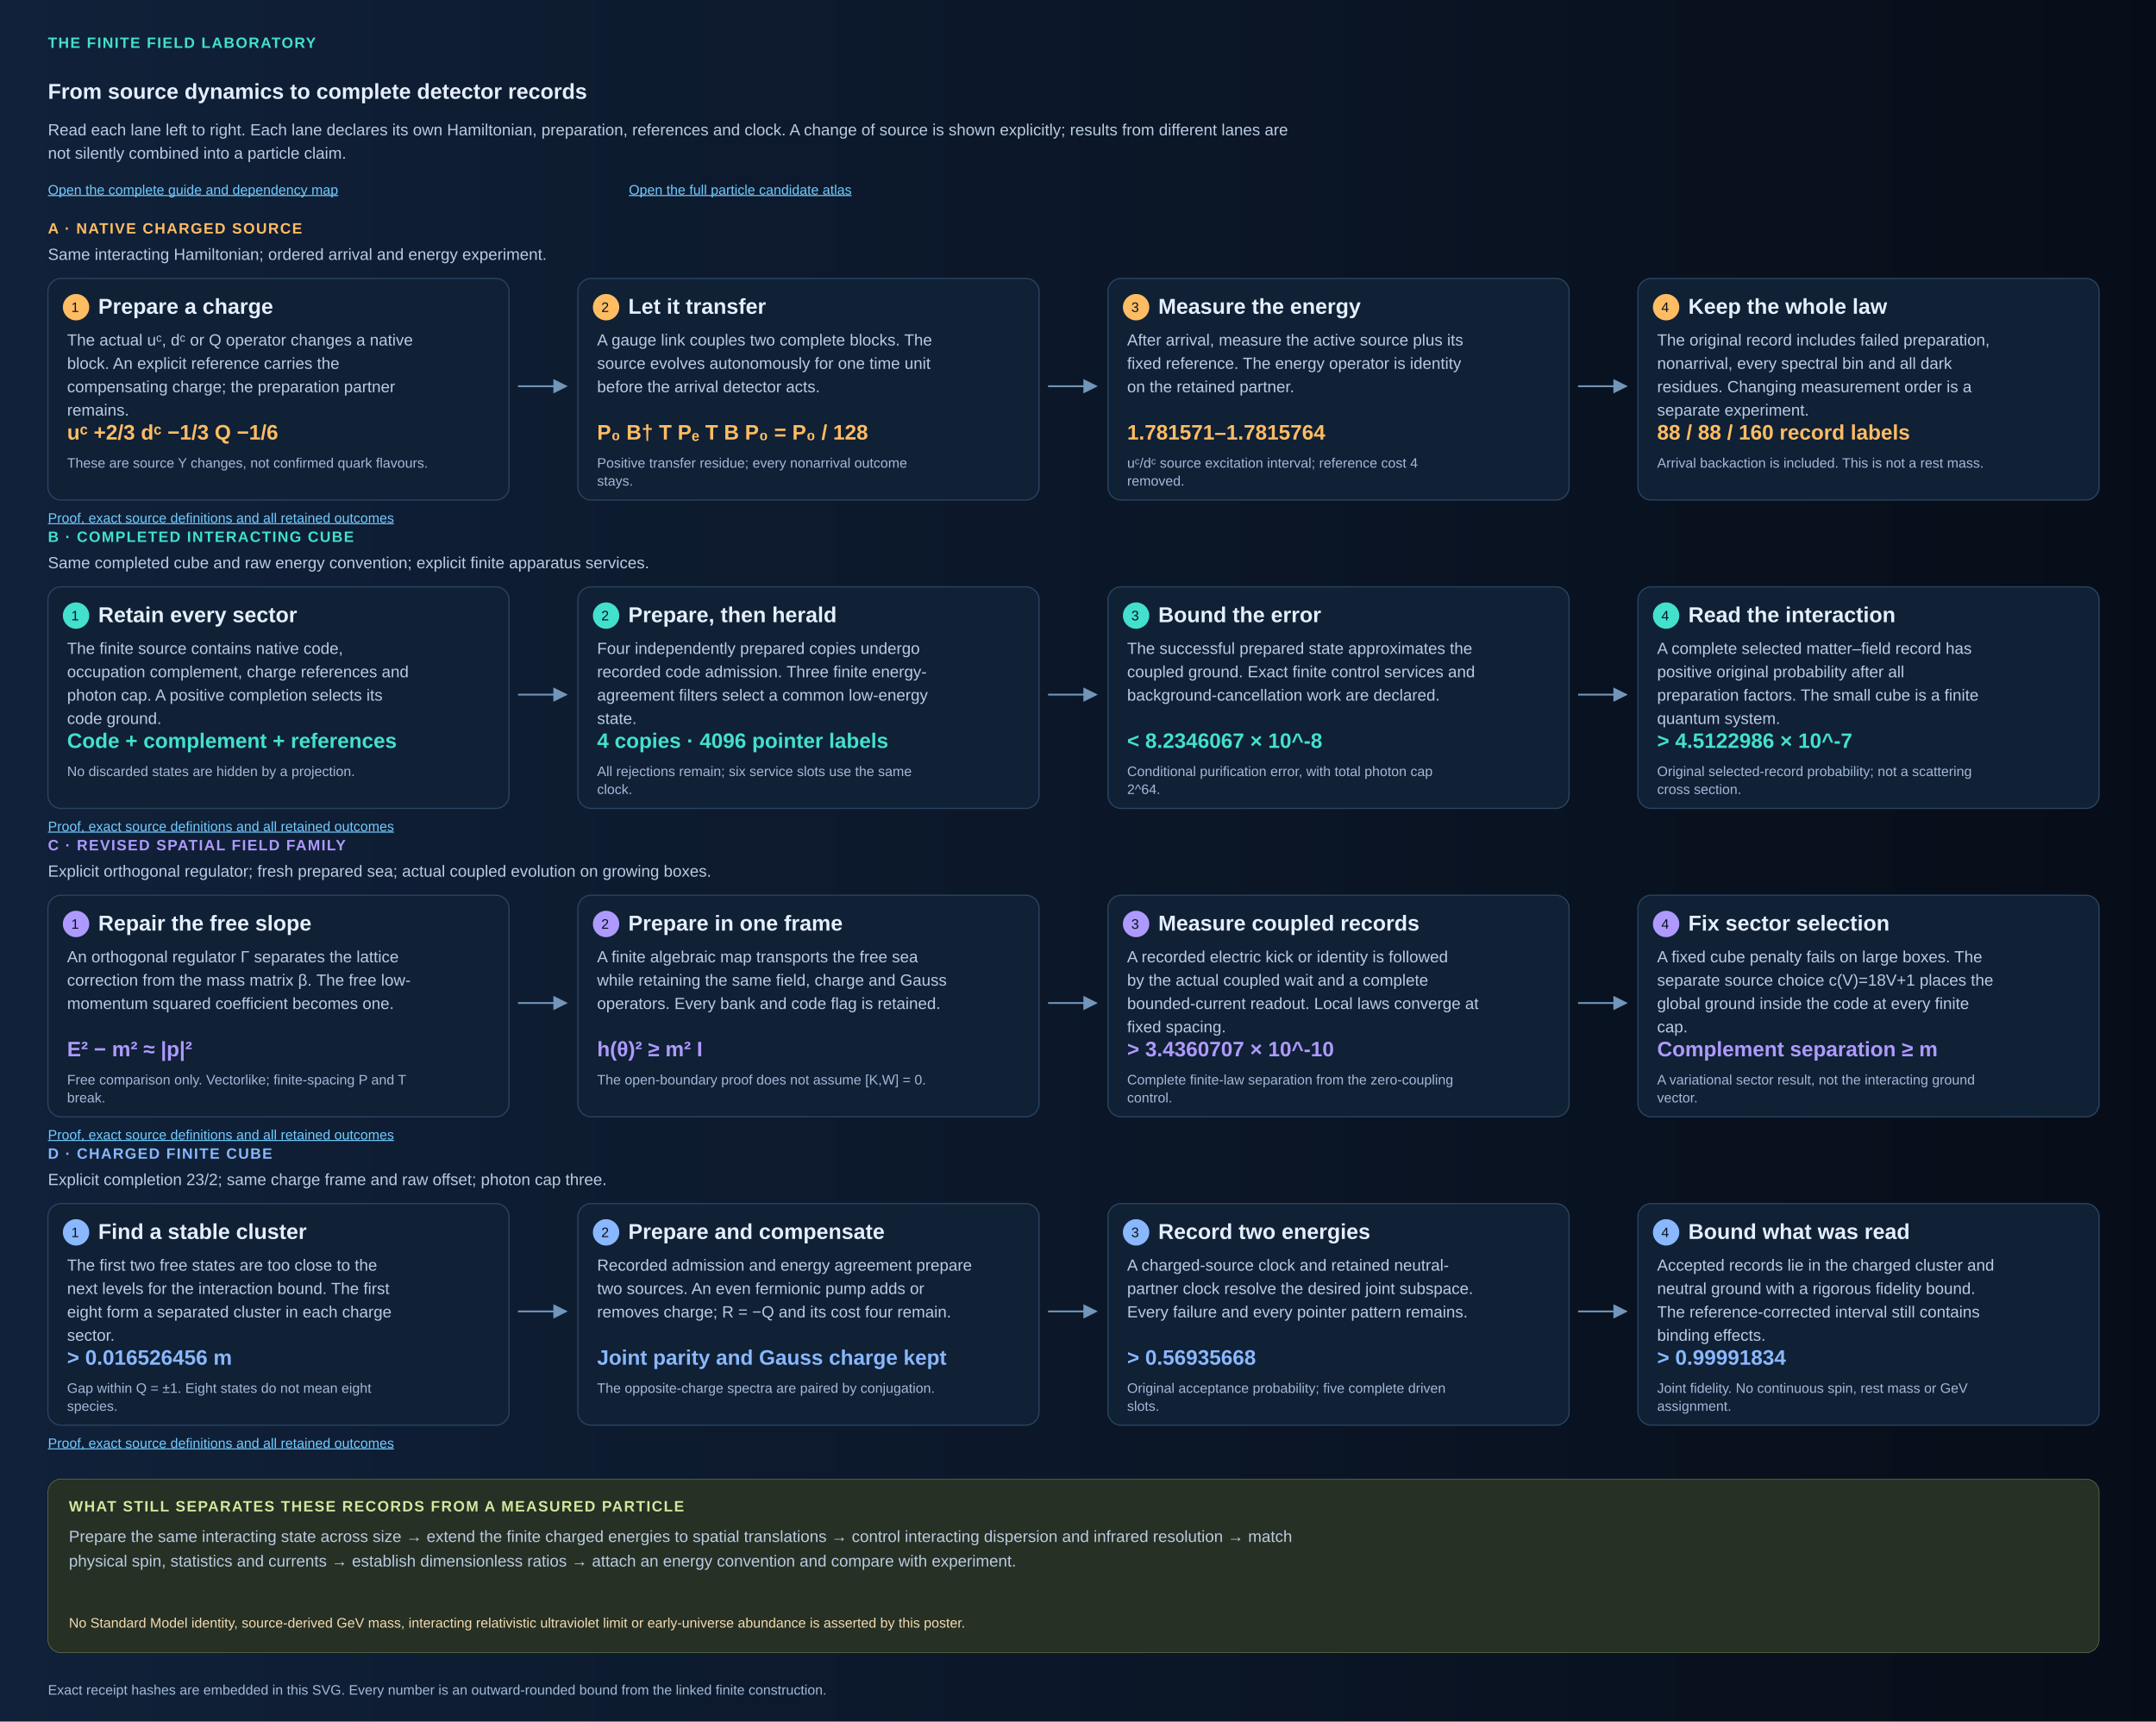
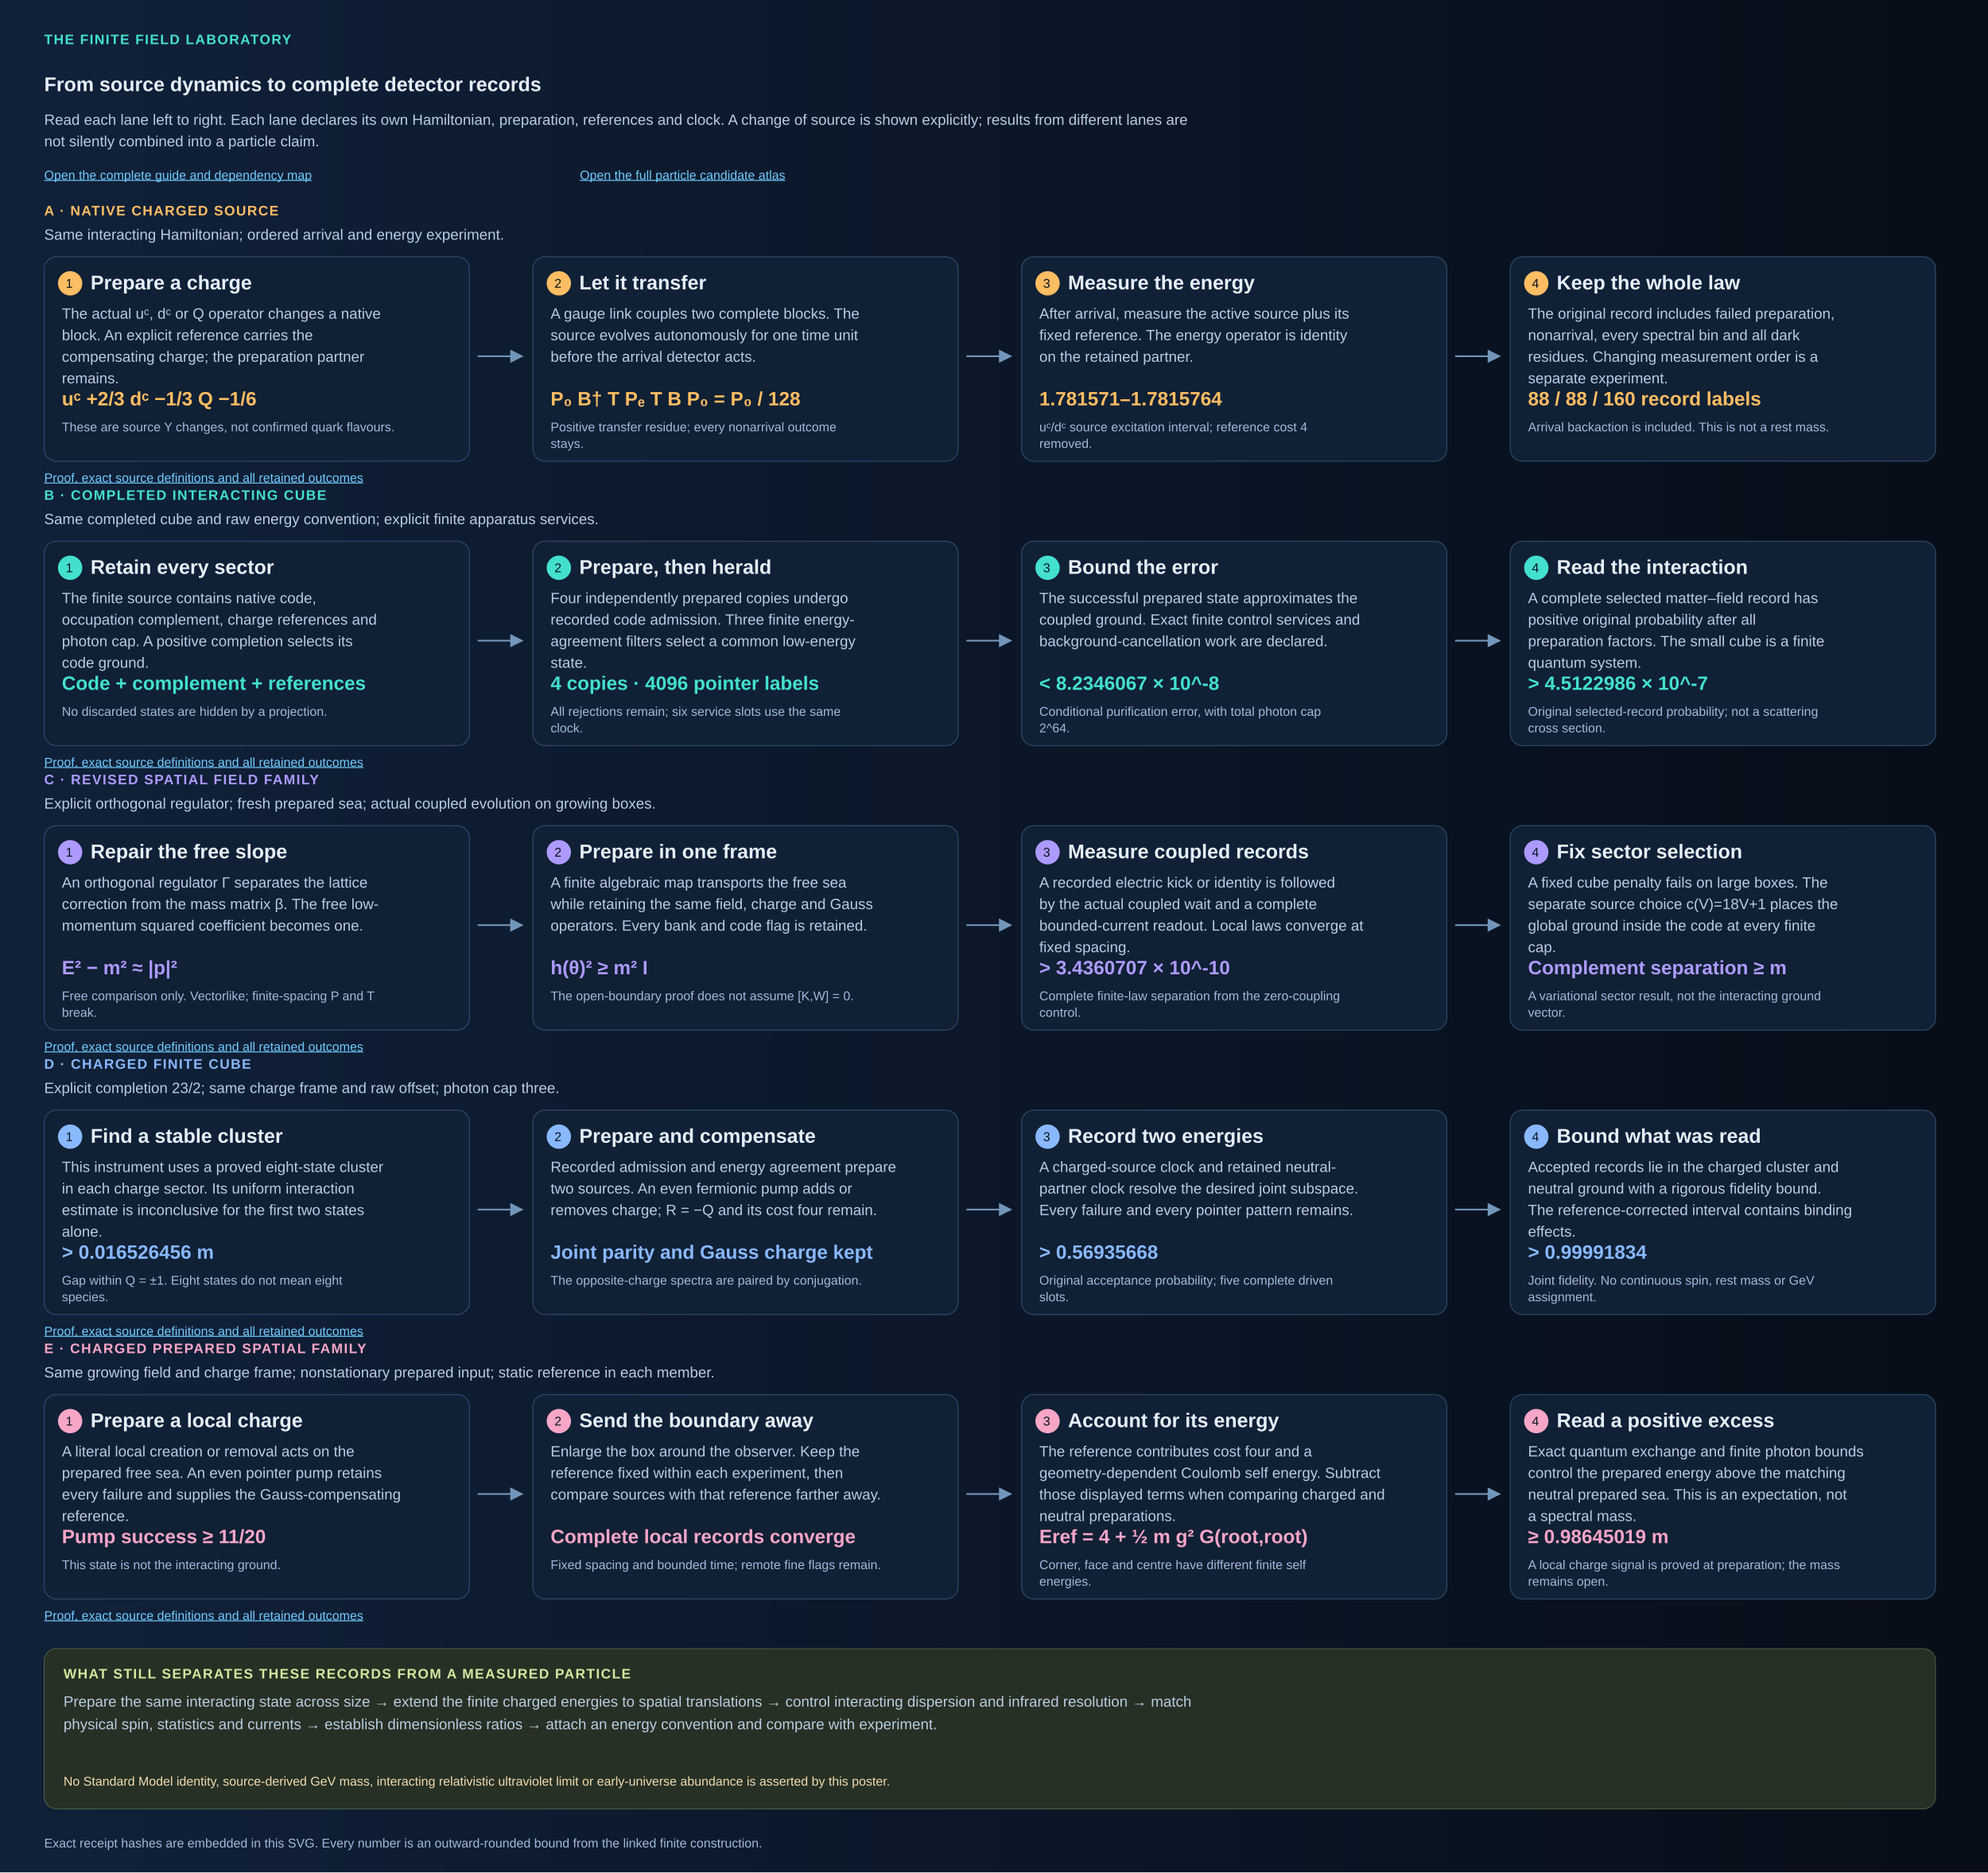
- <svg xmlns="http://www.w3.org/2000/svg" width="3600" height="2875" viewBox="0 0 3600 2875" role="img" aria-labelledby="title desc">
+ <svg xmlns="http://www.w3.org/2000/svg" width="3600" height="3390" viewBox="0 0 3600 3390" role="img" aria-labelledby="title desc">
  <defs>
    <linearGradient id="bg">
      <stop stop-color="#102139" />
      <stop offset="1" stop-color="#070d18" />
    </linearGradient>
    <marker id="arrow" markerWidth="9" markerHeight="9" refX="7" refY="4" orient="auto">
      <path d="M0 0 L8 4 L0 8" fill="#7296ba" />
    </marker>
  </defs>
-   <rect width="3600" height="2875" fill="url(#bg)" />
+   <rect width="3600" height="3390" fill="url(#bg)" />
  <style>text{font-family:Arial,Helvetica,sans-serif;fill:#e5efff}.body{font-size:27px;fill:#bacbe2}.small{font-size:23px;fill:#a2b9d7}.title{font-size:36px;font-weight:bold}.metric{font-size:35px;font-weight:bold}.label{font-size:25px;letter-spacing:2px;font-weight:bold}a text{text-decoration:underline}</style>
  <text x="80" y="80" class="label" style="fill:#43e0ce">THE FINITE FIELD LABORATORY</text>
  <text x="80" y="165" class="title">From source dynamics to complete detector records</text>
  <text x="80" y="226" class="body">Read each lane left to right. Each lane declares its own Hamiltonian, preparation, references and clock. A change of source is shown explicitly; results from different lanes are</text>
  <text x="80" y="265" class="body">not silently combined into a particle claim.</text>
  <a href="OPH_FINITE_FIELD_RECORDS.md" target="_blank">
    <text x="80" y="325" class="small" style="fill:#71cbff">Open the complete guide and dependency map</text>
  </a>
  <a href="OPH_PARTICLE_ATLAS_V3.svg" target="_blank">
    <text x="1050" y="325" class="small" style="fill:#71cbff">Open the full particle candidate atlas</text>
  </a>
  <text x="80" y="390" class="label" style="fill:#ffbd63">A · NATIVE CHARGED SOURCE</text>
  <text x="80" y="434" class="body">Same interacting Hamiltonian; ordered arrival and energy experiment.</text>
  <rect x="80" y="465" width="770" height="370" rx="22" fill="#102035" stroke="#294461" stroke-width="2" />
  <circle cx="127" cy="513" r="22" fill="#ffbd63" />
  <text x="119" y="521" class="small" style="fill:#07111e">1</text>
  <text x="164" y="524" class="title">Prepare a charge</text>
  <text x="112" y="577" class="body">The actual uᶜ, dᶜ or Q operator changes a native</text>
  <text x="112" y="616" class="body">block. An explicit reference carries the</text>
  <text x="112" y="655" class="body">compensating charge; the preparation partner</text>
  <text x="112" y="694" class="body">remains.</text>
  <text x="112" y="734" class="metric" style="fill:#ffbd63">uᶜ  +2/3   dᶜ  −1/3   Q  −1/6</text>
  <text x="112" y="781" class="small">These are source Y changes, not confirmed quark flavours.</text>
  <path d="M865 645 H945" stroke="#7296ba" stroke-width="3" marker-end="url(#arrow)" />
  <rect x="965" y="465" width="770" height="370" rx="22" fill="#102035" stroke="#294461" stroke-width="2" />
  <circle cx="1012" cy="513" r="22" fill="#ffbd63" />
  <text x="1004" y="521" class="small" style="fill:#07111e">2</text>
  <text x="1049" y="524" class="title">Let it transfer</text>
  <text x="997" y="577" class="body">A gauge link couples two complete blocks. The</text>
  <text x="997" y="616" class="body">source evolves autonomously for one time unit</text>
  <text x="997" y="655" class="body">before the arrival detector acts.</text>
  <text x="997" y="734" class="metric" style="fill:#ffbd63">P₀ B† T Pₑ T B P₀ = P₀ / 128</text>
  <text x="997" y="781" class="small">Positive transfer residue; every nonarrival outcome</text>
  <text x="997" y="811" class="small">stays.</text>
  <path d="M1750 645 H1830" stroke="#7296ba" stroke-width="3" marker-end="url(#arrow)" />
  <rect x="1850" y="465" width="770" height="370" rx="22" fill="#102035" stroke="#294461" stroke-width="2" />
  <circle cx="1897" cy="513" r="22" fill="#ffbd63" />
  <text x="1889" y="521" class="small" style="fill:#07111e">3</text>
  <text x="1934" y="524" class="title">Measure the energy</text>
  <text x="1882" y="577" class="body">After arrival, measure the active source plus its</text>
  <text x="1882" y="616" class="body">fixed reference. The energy operator is identity</text>
  <text x="1882" y="655" class="body">on the retained partner.</text>
  <text x="1882" y="734" class="metric" style="fill:#ffbd63">1.781571–1.7815764</text>
  <text x="1882" y="781" class="small">uᶜ/dᶜ source excitation interval; reference cost 4</text>
  <text x="1882" y="811" class="small">removed.</text>
  <path d="M2635 645 H2715" stroke="#7296ba" stroke-width="3" marker-end="url(#arrow)" />
  <rect x="2735" y="465" width="770" height="370" rx="22" fill="#102035" stroke="#294461" stroke-width="2" />
  <circle cx="2782" cy="513" r="22" fill="#ffbd63" />
  <text x="2774" y="521" class="small" style="fill:#07111e">4</text>
  <text x="2819" y="524" class="title">Keep the whole law</text>
  <text x="2767" y="577" class="body">The original record includes failed preparation,</text>
  <text x="2767" y="616" class="body">nonarrival, every spectral bin and all dark</text>
  <text x="2767" y="655" class="body">residues. Changing measurement order is a</text>
  <text x="2767" y="694" class="body">separate experiment.</text>
  <text x="2767" y="734" class="metric" style="fill:#ffbd63">88 / 88 / 160 record labels</text>
  <text x="2767" y="781" class="small">Arrival backaction is included. This is not a rest mass.</text>
  <a href="../../model/field_record_addenda/native_quark_spatial_spectrum/PROOF.md" target="_blank">
    <text x="80" y="873" class="small" style="fill:#71cbff">Proof, exact source definitions and all retained outcomes</text>
  </a>
  <text x="80" y="905" class="label" style="fill:#43e0ce">B · COMPLETED INTERACTING CUBE</text>
  <text x="80" y="949" class="body">Same completed cube and raw energy convention; explicit finite apparatus services.</text>
  <rect x="80" y="980" width="770" height="370" rx="22" fill="#102035" stroke="#294461" stroke-width="2" />
  <circle cx="127" cy="1028" r="22" fill="#43e0ce" />
  <text x="119" y="1036" class="small" style="fill:#07111e">1</text>
  <text x="164" y="1039" class="title">Retain every sector</text>
  <text x="112" y="1092" class="body">The finite source contains native code,</text>
  <text x="112" y="1131" class="body">occupation complement, charge references and</text>
  <text x="112" y="1170" class="body">photon cap. A positive completion selects its</text>
  <text x="112" y="1209" class="body">code ground.</text>
  <text x="112" y="1249" class="metric" style="fill:#43e0ce">Code + complement + references</text>
  <text x="112" y="1296" class="small">No discarded states are hidden by a projection.</text>
  <path d="M865 1160 H945" stroke="#7296ba" stroke-width="3" marker-end="url(#arrow)" />
  <rect x="965" y="980" width="770" height="370" rx="22" fill="#102035" stroke="#294461" stroke-width="2" />
  <circle cx="1012" cy="1028" r="22" fill="#43e0ce" />
  <text x="1004" y="1036" class="small" style="fill:#07111e">2</text>
  <text x="1049" y="1039" class="title">Prepare, then herald</text>
  <text x="997" y="1092" class="body">Four independently prepared copies undergo</text>
  <text x="997" y="1131" class="body">recorded code admission. Three finite energy-</text>
  <text x="997" y="1170" class="body">agreement filters select a common low-energy</text>
  <text x="997" y="1209" class="body">state.</text>
  <text x="997" y="1249" class="metric" style="fill:#43e0ce">4 copies · 4096 pointer labels</text>
  <text x="997" y="1296" class="small">All rejections remain; six service slots use the same</text>
  <text x="997" y="1326" class="small">clock.</text>
  <path d="M1750 1160 H1830" stroke="#7296ba" stroke-width="3" marker-end="url(#arrow)" />
  <rect x="1850" y="980" width="770" height="370" rx="22" fill="#102035" stroke="#294461" stroke-width="2" />
  <circle cx="1897" cy="1028" r="22" fill="#43e0ce" />
  <text x="1889" y="1036" class="small" style="fill:#07111e">3</text>
  <text x="1934" y="1039" class="title">Bound the error</text>
  <text x="1882" y="1092" class="body">The successful prepared state approximates the</text>
  <text x="1882" y="1131" class="body">coupled ground. Exact finite control services and</text>
  <text x="1882" y="1170" class="body">background-cancellation work are declared.</text>
  <text x="1882" y="1249" class="metric" style="fill:#43e0ce">&lt; 8.2346067 × 10^-8</text>
  <text x="1882" y="1296" class="small">Conditional purification error, with total photon cap</text>
  <text x="1882" y="1326" class="small">2^64.</text>
  <path d="M2635 1160 H2715" stroke="#7296ba" stroke-width="3" marker-end="url(#arrow)" />
  <rect x="2735" y="980" width="770" height="370" rx="22" fill="#102035" stroke="#294461" stroke-width="2" />
  <circle cx="2782" cy="1028" r="22" fill="#43e0ce" />
  <text x="2774" y="1036" class="small" style="fill:#07111e">4</text>
  <text x="2819" y="1039" class="title">Read the interaction</text>
  <text x="2767" y="1092" class="body">A complete selected matter–field record has</text>
  <text x="2767" y="1131" class="body">positive original probability after all</text>
  <text x="2767" y="1170" class="body">preparation factors. The small cube is a finite</text>
  <text x="2767" y="1209" class="body">quantum system.</text>
  <text x="2767" y="1249" class="metric" style="fill:#43e0ce">&gt; 4.5122986 × 10^-7</text>
  <text x="2767" y="1296" class="small">Original selected-record probability; not a scattering</text>
  <text x="2767" y="1326" class="small">cross section.</text>
  <a href="../../model/field_record_addenda/native_code_ground_preparation/PROOF.md" target="_blank">
    <text x="80" y="1388" class="small" style="fill:#71cbff">Proof, exact source definitions and all retained outcomes</text>
  </a>
  <text x="80" y="1420" class="label" style="fill:#ae9aff">C · REVISED SPATIAL FIELD FAMILY</text>
  <text x="80" y="1464" class="body">Explicit orthogonal regulator; fresh prepared sea; actual coupled evolution on growing boxes.</text>
  <rect x="80" y="1495" width="770" height="370" rx="22" fill="#102035" stroke="#294461" stroke-width="2" />
  <circle cx="127" cy="1543" r="22" fill="#ae9aff" />
  <text x="119" y="1551" class="small" style="fill:#07111e">1</text>
  <text x="164" y="1554" class="title">Repair the free slope</text>
  <text x="112" y="1607" class="body">An orthogonal regulator Γ separates the lattice</text>
  <text x="112" y="1646" class="body">correction from the mass matrix β. The free low-</text>
  <text x="112" y="1685" class="body">momentum squared coefficient becomes one.</text>
  <text x="112" y="1764" class="metric" style="fill:#ae9aff">E² − m² ≈ |p|²</text>
  <text x="112" y="1811" class="small">Free comparison only. Vectorlike; finite-spacing P and T</text>
  <text x="112" y="1841" class="small">break.</text>
  <path d="M865 1675 H945" stroke="#7296ba" stroke-width="3" marker-end="url(#arrow)" />
  <rect x="965" y="1495" width="770" height="370" rx="22" fill="#102035" stroke="#294461" stroke-width="2" />
  <circle cx="1012" cy="1543" r="22" fill="#ae9aff" />
  <text x="1004" y="1551" class="small" style="fill:#07111e">2</text>
  <text x="1049" y="1554" class="title">Prepare in one frame</text>
  <text x="997" y="1607" class="body">A finite algebraic map transports the free sea</text>
  <text x="997" y="1646" class="body">while retaining the same field, charge and Gauss</text>
  <text x="997" y="1685" class="body">operators. Every bank and code flag is retained.</text>
  <text x="997" y="1764" class="metric" style="fill:#ae9aff">h(θ)² ≥ m² I</text>
  <text x="997" y="1811" class="small">The open-boundary proof does not assume [K,W] = 0.</text>
  <path d="M1750 1675 H1830" stroke="#7296ba" stroke-width="3" marker-end="url(#arrow)" />
  <rect x="1850" y="1495" width="770" height="370" rx="22" fill="#102035" stroke="#294461" stroke-width="2" />
  <circle cx="1897" cy="1543" r="22" fill="#ae9aff" />
  <text x="1889" y="1551" class="small" style="fill:#07111e">3</text>
  <text x="1934" y="1554" class="title">Measure coupled records</text>
  <text x="1882" y="1607" class="body">A recorded electric kick or identity is followed</text>
  <text x="1882" y="1646" class="body">by the actual coupled wait and a complete</text>
  <text x="1882" y="1685" class="body">bounded-current readout. Local laws converge at</text>
  <text x="1882" y="1724" class="body">fixed spacing.</text>
  <text x="1882" y="1764" class="metric" style="fill:#ae9aff">&gt; 3.4360707 × 10^-10</text>
  <text x="1882" y="1811" class="small">Complete finite-law separation from the zero-coupling</text>
  <text x="1882" y="1841" class="small">control.</text>
  <path d="M2635 1675 H2715" stroke="#7296ba" stroke-width="3" marker-end="url(#arrow)" />
  <rect x="2735" y="1495" width="770" height="370" rx="22" fill="#102035" stroke="#294461" stroke-width="2" />
  <circle cx="2782" cy="1543" r="22" fill="#ae9aff" />
  <text x="2774" y="1551" class="small" style="fill:#07111e">4</text>
  <text x="2819" y="1554" class="title">Fix sector selection</text>
  <text x="2767" y="1607" class="body">A fixed cube penalty fails on large boxes. The</text>
  <text x="2767" y="1646" class="body">separate source choice c(V)=18V+1 places the</text>
  <text x="2767" y="1685" class="body">global ground inside the code at every finite</text>
  <text x="2767" y="1724" class="body">cap.</text>
  <text x="2767" y="1764" class="metric" style="fill:#ae9aff">Complement separation ≥ m</text>
  <text x="2767" y="1811" class="small">A variational sector result, not the interacting ground</text>
  <text x="2767" y="1841" class="small">vector.</text>
  <a href="../../model/field_record_addenda/native_orthogonal_wilson_spatial_join/PROOF.md" target="_blank">
    <text x="80" y="1903" class="small" style="fill:#71cbff">Proof, exact source definitions and all retained outcomes</text>
  </a>
  <text x="80" y="1935" class="label" style="fill:#89b8ff">D · CHARGED FINITE CUBE</text>
  <text x="80" y="1979" class="body">Explicit completion 23/2; same charge frame and raw offset; photon cap three.</text>
  <rect x="80" y="2010" width="770" height="370" rx="22" fill="#102035" stroke="#294461" stroke-width="2" />
  <circle cx="127" cy="2058" r="22" fill="#89b8ff" />
  <text x="119" y="2066" class="small" style="fill:#07111e">1</text>
  <text x="164" y="2069" class="title">Find a stable cluster</text>
-   <text x="112" y="2122" class="body">The first two free states are too close to the</text>
-   <text x="112" y="2161" class="body">next levels for the interaction bound. The first</text>
-   <text x="112" y="2200" class="body">eight form a separated cluster in each charge</text>
-   <text x="112" y="2239" class="body">sector.</text>
+   <text x="112" y="2122" class="body">This instrument uses a proved eight-state cluster</text>
+   <text x="112" y="2161" class="body">in each charge sector. Its uniform interaction</text>
+   <text x="112" y="2200" class="body">estimate is inconclusive for the first two states</text>
+   <text x="112" y="2239" class="body">alone.</text>
  <text x="112" y="2279" class="metric" style="fill:#89b8ff">&gt; 0.016526456 m</text>
  <text x="112" y="2326" class="small">Gap within Q = ±1. Eight states do not mean eight</text>
  <text x="112" y="2356" class="small">species.</text>
  <path d="M865 2190 H945" stroke="#7296ba" stroke-width="3" marker-end="url(#arrow)" />
  <rect x="965" y="2010" width="770" height="370" rx="22" fill="#102035" stroke="#294461" stroke-width="2" />
  <circle cx="1012" cy="2058" r="22" fill="#89b8ff" />
  <text x="1004" y="2066" class="small" style="fill:#07111e">2</text>
  <text x="1049" y="2069" class="title">Prepare and compensate</text>
  <text x="997" y="2122" class="body">Recorded admission and energy agreement prepare</text>
  <text x="997" y="2161" class="body">two sources. An even fermionic pump adds or</text>
  <text x="997" y="2200" class="body">removes charge; R = −Q and its cost four remain.</text>
  <text x="997" y="2279" class="metric" style="fill:#89b8ff">Joint parity and Gauss charge kept</text>
  <text x="997" y="2326" class="small">The opposite-charge spectra are paired by conjugation.</text>
  <path d="M1750 2190 H1830" stroke="#7296ba" stroke-width="3" marker-end="url(#arrow)" />
  <rect x="1850" y="2010" width="770" height="370" rx="22" fill="#102035" stroke="#294461" stroke-width="2" />
  <circle cx="1897" cy="2058" r="22" fill="#89b8ff" />
  <text x="1889" y="2066" class="small" style="fill:#07111e">3</text>
  <text x="1934" y="2069" class="title">Record two energies</text>
  <text x="1882" y="2122" class="body">A charged-source clock and retained neutral-</text>
  <text x="1882" y="2161" class="body">partner clock resolve the desired joint subspace.</text>
  <text x="1882" y="2200" class="body">Every failure and every pointer pattern remains.</text>
  <text x="1882" y="2279" class="metric" style="fill:#89b8ff">&gt; 0.56935668</text>
  <text x="1882" y="2326" class="small">Original acceptance probability; five complete driven</text>
  <text x="1882" y="2356" class="small">slots.</text>
  <path d="M2635 2190 H2715" stroke="#7296ba" stroke-width="3" marker-end="url(#arrow)" />
  <rect x="2735" y="2010" width="770" height="370" rx="22" fill="#102035" stroke="#294461" stroke-width="2" />
  <circle cx="2782" cy="2058" r="22" fill="#89b8ff" />
  <text x="2774" y="2066" class="small" style="fill:#07111e">4</text>
  <text x="2819" y="2069" class="title">Bound what was read</text>
  <text x="2767" y="2122" class="body">Accepted records lie in the charged cluster and</text>
  <text x="2767" y="2161" class="body">neutral ground with a rigorous fidelity bound.</text>
-   <text x="2767" y="2200" class="body">The reference-corrected interval still contains</text>
-   <text x="2767" y="2239" class="body">binding effects.</text>
+   <text x="2767" y="2200" class="body">The reference-corrected interval contains binding</text>
+   <text x="2767" y="2239" class="body">effects.</text>
  <text x="2767" y="2279" class="metric" style="fill:#89b8ff">&gt; 0.99991834</text>
  <text x="2767" y="2326" class="small">Joint fidelity. No continuous spin, rest mass or GeV</text>
  <text x="2767" y="2356" class="small">assignment.</text>
  <a href="../../model/field_record_addenda/native_orthogonal_wilson_charged_band/PROOF.md" target="_blank">
    <text x="80" y="2418" class="small" style="fill:#71cbff">Proof, exact source definitions and all retained outcomes</text>
  </a>
-   <rect x="80" y="2470" width="3425" height="290" rx="22" fill="#263024" stroke="#64794f" />
-   <text x="115" y="2524" class="label" style="fill:#d1e99f">WHAT STILL SEPARATES THESE RECORDS FROM A MEASURED PARTICLE</text>
-   <text x="115" y="2575" class="body">Prepare the same interacting state across size → extend the finite charged energies to spatial translations → control interacting dispersion and infrared resolution → match</text>
-   <text x="115" y="2616" class="body">physical spin, statistics and currents → establish dimensionless ratios → attach an energy convention and compare with experiment.</text>
-   <text x="115" y="2718" class="small" style="fill:#f3dbb0">No Standard Model identity, source-derived GeV mass, interacting relativistic ultraviolet limit or early-universe abundance is asserted by this poster.</text>
-   <text x="80" y="2830" class="small">Exact receipt hashes are embedded in this SVG. Every number is an outward-rounded bound from the linked finite construction.</text>
+   <text x="80" y="2450" class="label" style="fill:#f7a6c6">E · CHARGED PREPARED SPATIAL FAMILY</text>
+   <text x="80" y="2494" class="body">Same growing field and charge frame; nonstationary prepared input; static reference in each member.</text>
+   <rect x="80" y="2525" width="770" height="370" rx="22" fill="#102035" stroke="#294461" stroke-width="2" />
+   <circle cx="127" cy="2573" r="22" fill="#f7a6c6" />
+   <text x="119" y="2581" class="small" style="fill:#07111e">1</text>
+   <text x="164" y="2584" class="title">Prepare a local charge</text>
+   <text x="112" y="2637" class="body">A literal local creation or removal acts on the</text>
+   <text x="112" y="2676" class="body">prepared free sea. An even pointer pump retains</text>
+   <text x="112" y="2715" class="body">every failure and supplies the Gauss-compensating</text>
+   <text x="112" y="2754" class="body">reference.</text>
+   <text x="112" y="2794" class="metric" style="fill:#f7a6c6">Pump success ≥ 11/20</text>
+   <text x="112" y="2841" class="small">This state is not the interacting ground.</text>
+   <path d="M865 2705 H945" stroke="#7296ba" stroke-width="3" marker-end="url(#arrow)" />
+   <rect x="965" y="2525" width="770" height="370" rx="22" fill="#102035" stroke="#294461" stroke-width="2" />
+   <circle cx="1012" cy="2573" r="22" fill="#f7a6c6" />
+   <text x="1004" y="2581" class="small" style="fill:#07111e">2</text>
+   <text x="1049" y="2584" class="title">Send the boundary away</text>
+   <text x="997" y="2637" class="body">Enlarge the box around the observer. Keep the</text>
+   <text x="997" y="2676" class="body">reference fixed within each experiment, then</text>
+   <text x="997" y="2715" class="body">compare sources with that reference farther away.</text>
+   <text x="997" y="2794" class="metric" style="fill:#f7a6c6">Complete local records converge</text>
+   <text x="997" y="2841" class="small">Fixed spacing and bounded time; remote fine flags remain.</text>
+   <path d="M1750 2705 H1830" stroke="#7296ba" stroke-width="3" marker-end="url(#arrow)" />
+   <rect x="1850" y="2525" width="770" height="370" rx="22" fill="#102035" stroke="#294461" stroke-width="2" />
+   <circle cx="1897" cy="2573" r="22" fill="#f7a6c6" />
+   <text x="1889" y="2581" class="small" style="fill:#07111e">3</text>
+   <text x="1934" y="2584" class="title">Account for its energy</text>
+   <text x="1882" y="2637" class="body">The reference contributes cost four and a</text>
+   <text x="1882" y="2676" class="body">geometry-dependent Coulomb self energy. Subtract</text>
+   <text x="1882" y="2715" class="body">those displayed terms when comparing charged and</text>
+   <text x="1882" y="2754" class="body">neutral preparations.</text>
+   <text x="1882" y="2794" class="metric" style="fill:#f7a6c6">Eref = 4 + ½ m g² G(root,root)</text>
+   <text x="1882" y="2841" class="small">Corner, face and centre have different finite self</text>
+   <text x="1882" y="2871" class="small">energies.</text>
+   <path d="M2635 2705 H2715" stroke="#7296ba" stroke-width="3" marker-end="url(#arrow)" />
+   <rect x="2735" y="2525" width="770" height="370" rx="22" fill="#102035" stroke="#294461" stroke-width="2" />
+   <circle cx="2782" cy="2573" r="22" fill="#f7a6c6" />
+   <text x="2774" y="2581" class="small" style="fill:#07111e">4</text>
+   <text x="2819" y="2584" class="title">Read a positive excess</text>
+   <text x="2767" y="2637" class="body">Exact quantum exchange and finite photon bounds</text>
+   <text x="2767" y="2676" class="body">control the prepared energy above the matching</text>
+   <text x="2767" y="2715" class="body">neutral prepared sea. This is an expectation, not</text>
+   <text x="2767" y="2754" class="body">a spectral mass.</text>
+   <text x="2767" y="2794" class="metric" style="fill:#f7a6c6">≥ 0.98645019 m</text>
+   <text x="2767" y="2841" class="small">A local charge signal is proved at preparation; the mass</text>
+   <text x="2767" y="2871" class="small">remains open.</text>
+   <a href="../../model/field_record_addenda/native_orthogonal_wilson_charged_spatial_records/PROOF.md" target="_blank">
+     <text x="80" y="2933" class="small" style="fill:#71cbff">Proof, exact source definitions and all retained outcomes</text>
+   </a>
+   <rect x="80" y="2985" width="3425" height="290" rx="22" fill="#263024" stroke="#64794f" />
+   <text x="115" y="3039" class="label" style="fill:#d1e99f">WHAT STILL SEPARATES THESE RECORDS FROM A MEASURED PARTICLE</text>
+   <text x="115" y="3090" class="body">Prepare the same interacting state across size → extend the finite charged energies to spatial translations → control interacting dispersion and infrared resolution → match</text>
+   <text x="115" y="3131" class="body">physical spin, statistics and currents → establish dimensionless ratios → attach an energy convention and compare with experiment.</text>
+   <text x="115" y="3233" class="small" style="fill:#f3dbb0">No Standard Model identity, source-derived GeV mass, interacting relativistic ultraviolet limit or early-universe abundance is asserted by this poster.</text>
+   <text x="80" y="3345" class="small">Exact receipt hashes are embedded in this SVG. Every number is an outward-rounded bound from the linked finite construction.</text>
</svg>
